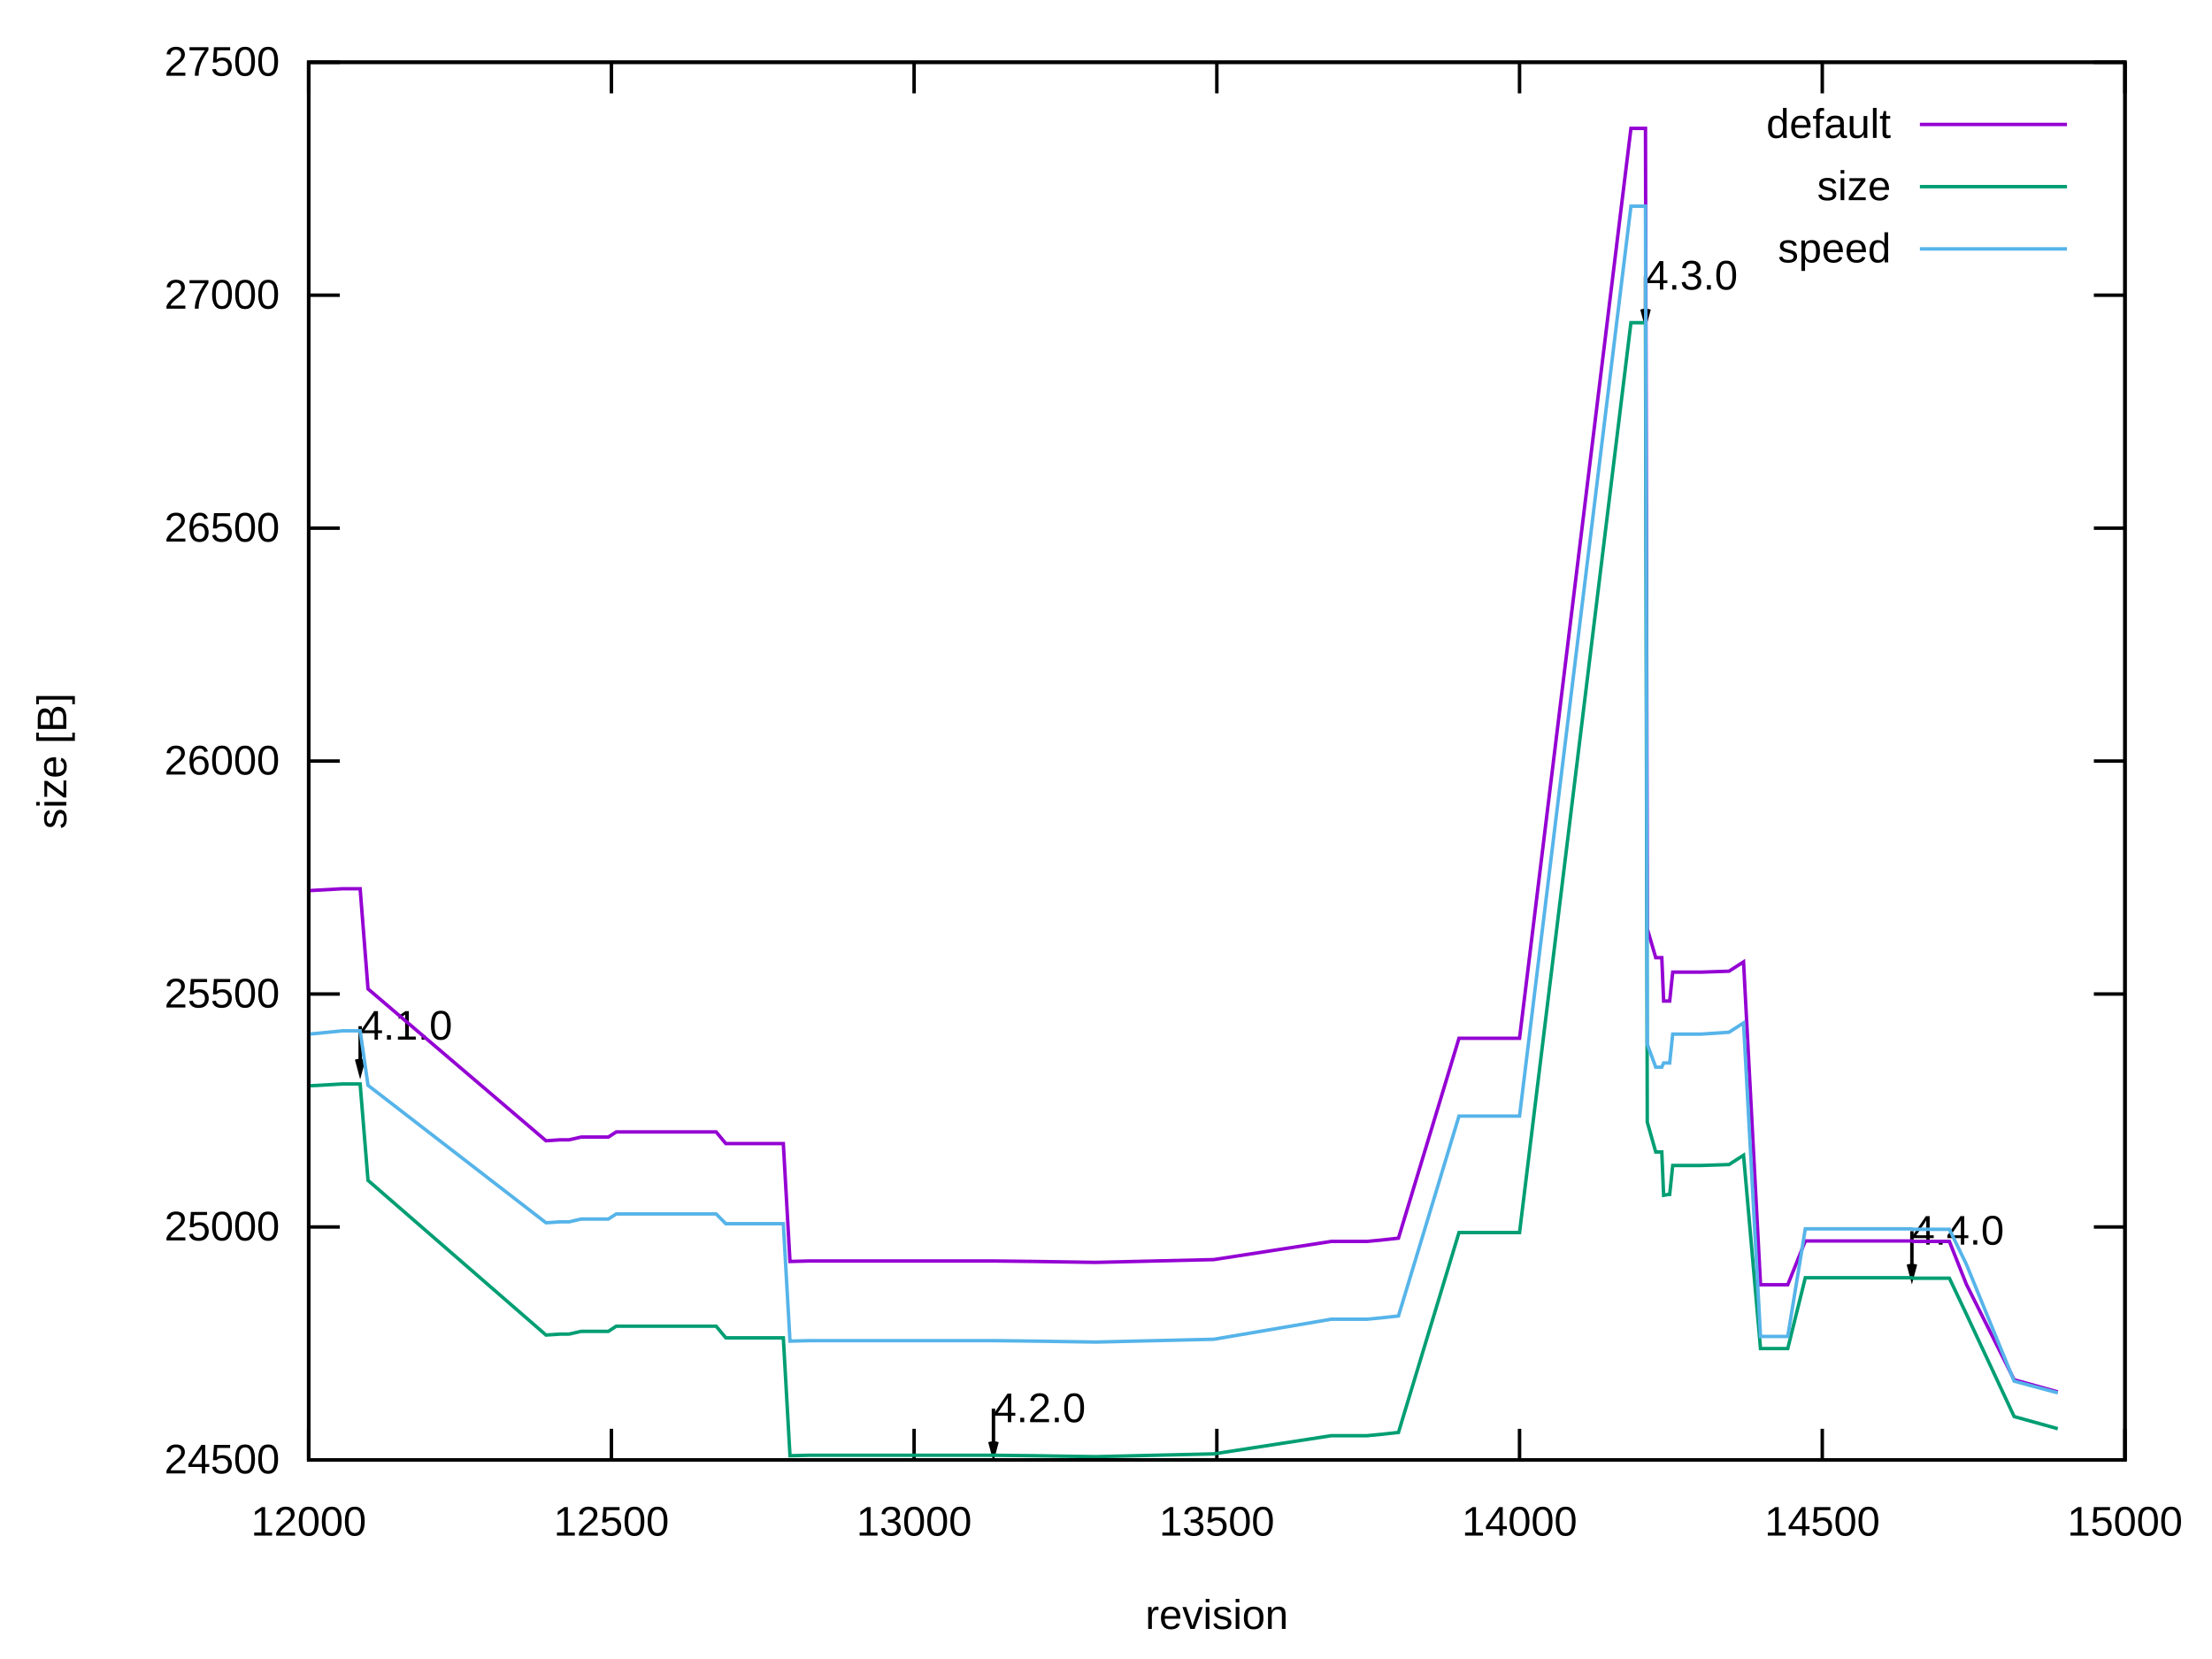
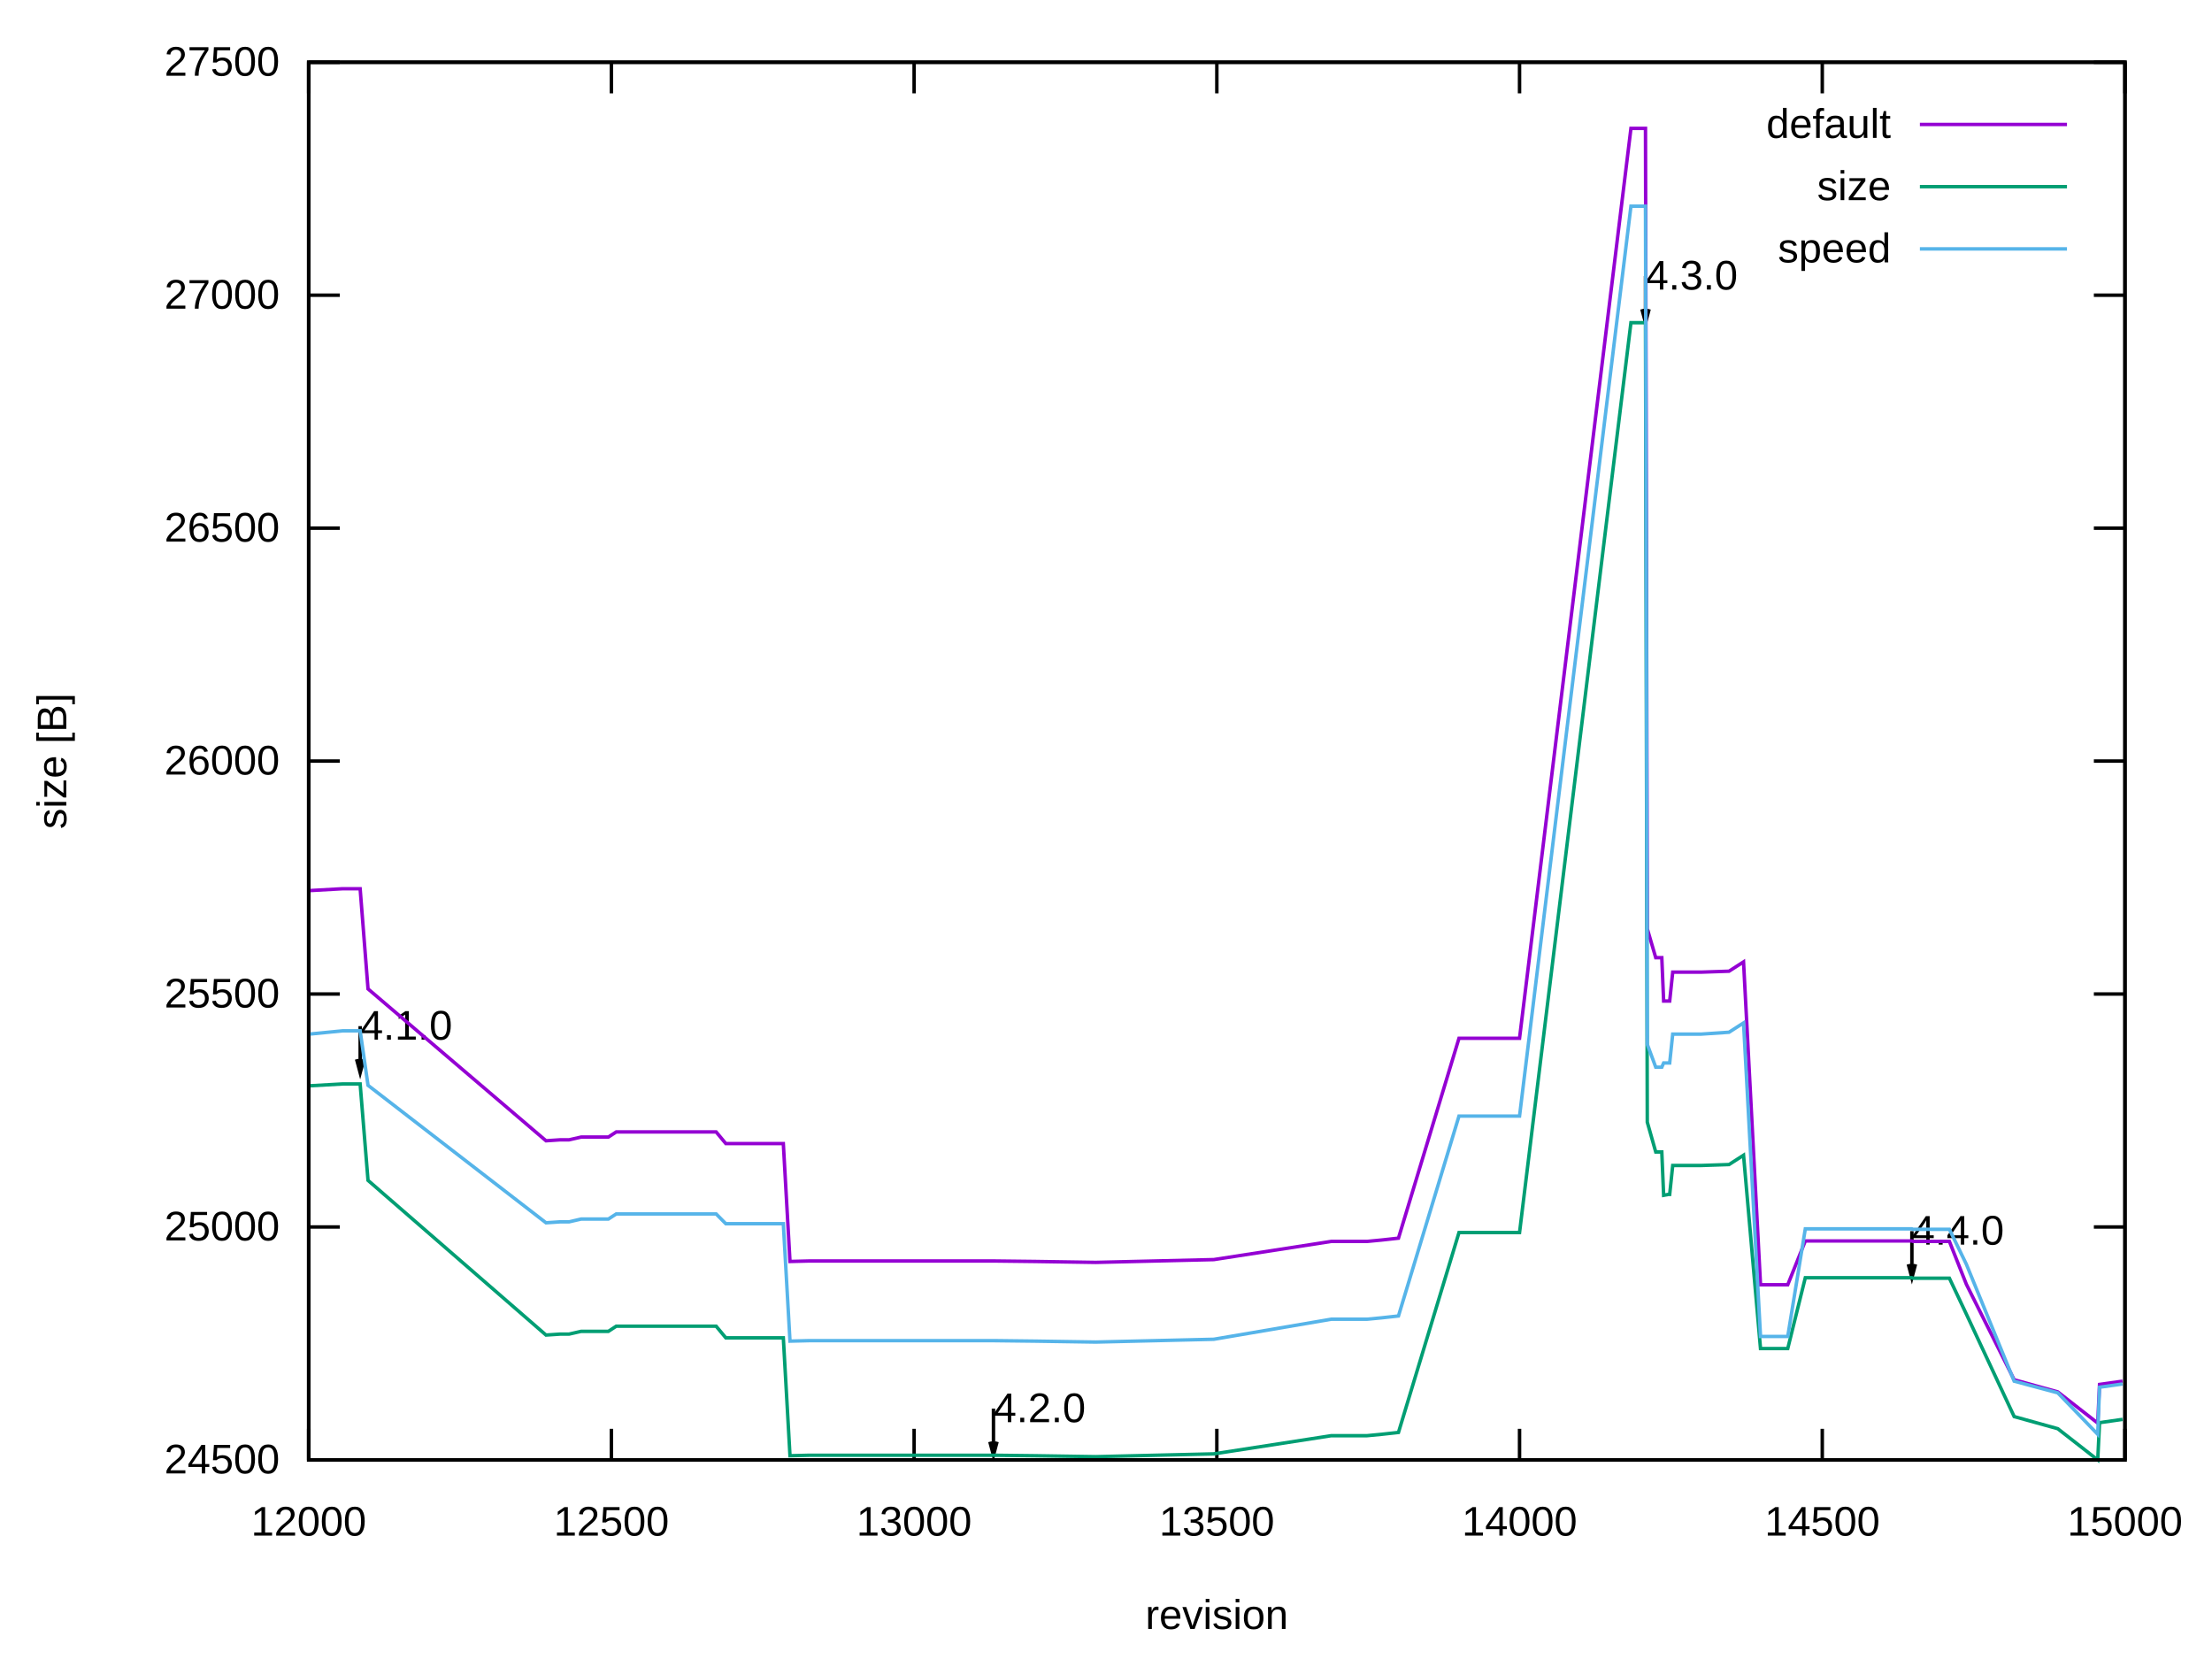
<svg xmlns="http://www.w3.org/2000/svg" xmlns:xlink="http://www.w3.org/1999/xlink" width="640" height="480" viewBox="0 0 640 480">
  <g id="gnuplot_canvas">
    <rect x="0" y="0" width="640" height="480" fill="none" />
    <defs>
      <circle id="gpDot" r="0.5" stroke-width="0.5" stroke="currentColor" />
      <path id="gpPt0" stroke-width="0.222" stroke="currentColor" d="M-1,0 h2 M0,-1 v2" />
      <path id="gpPt1" stroke-width="0.222" stroke="currentColor" d="M-1,-1 L1,1 M1,-1 L-1,1" />
      <path id="gpPt2" stroke-width="0.222" stroke="currentColor" d="M-1,0 L1,0 M0,-1 L0,1 M-1,-1 L1,1 M-1,1 L1,-1" />
      <rect id="gpPt3" stroke-width="0.222" stroke="currentColor" x="-1" y="-1" width="2" height="2" />
      <rect id="gpPt4" stroke-width="0.222" stroke="currentColor" fill="currentColor" x="-1" y="-1" width="2" height="2" />
      <circle id="gpPt5" stroke-width="0.222" stroke="currentColor" cx="0" cy="0" r="1" />
      <use xlink:href="#gpPt5" id="gpPt6" fill="currentColor" stroke="none" />
      <path id="gpPt7" stroke-width="0.222" stroke="currentColor" d="M0,-1.33 L-1.33,0.67 L1.33,0.67 z" />
      <use xlink:href="#gpPt7" id="gpPt8" fill="currentColor" stroke="none" />
      <use xlink:href="#gpPt7" id="gpPt9" stroke="currentColor" transform="rotate(180)" />
      <use xlink:href="#gpPt9" id="gpPt10" fill="currentColor" stroke="none" />
      <use xlink:href="#gpPt3" id="gpPt11" stroke="currentColor" transform="rotate(45)" />
      <use xlink:href="#gpPt11" id="gpPt12" fill="currentColor" stroke="none" />
      <path id="gpPt13" stroke-width="0.222" stroke="currentColor" d="M0,1.330 L1.265,0.411 L0.782,-1.067 L-0.782,-1.076 L-1.265,0.411 z" />
      <use xlink:href="#gpPt13" id="gpPt14" fill="currentColor" stroke="none" />
      <filter id="textbox" filterUnits="objectBoundingBox" x="0" y="0" height="1" width="1">
        <feFlood flood-color="white" flood-opacity="1" result="bgnd" />
        <feComposite in="SourceGraphic" in2="bgnd" operator="atop" />
      </filter>
      <filter id="greybox" filterUnits="objectBoundingBox" x="0" y="0" height="1" width="1">
        <feFlood flood-color="lightgrey" flood-opacity="1" result="grey" />
        <feComposite in="SourceGraphic" in2="grey" operator="atop" />
      </filter>
    </defs>
    <g fill="none" color="white" stroke="currentColor" stroke-width="1.00" stroke-linecap="butt" stroke-linejoin="miter">
</g>
    <g fill="none" color="black" stroke="currentColor" stroke-width="1.00" stroke-linecap="butt" stroke-linejoin="miter">
      <path stroke="black" d="M89.31,422.40 L98.31,422.40 M614.82,422.40 L605.82,422.40  " />
      <g transform="translate(80.92,426.30)" stroke="none" fill="black" font-family="Arial" font-size="12.00" text-anchor="end">
        <text>
          <tspan font-family="Arial"> 24500</tspan>
        </text>
      </g>
    </g>
    <g fill="none" color="black" stroke="currentColor" stroke-width="1.00" stroke-linecap="butt" stroke-linejoin="miter">
      <path stroke="black" d="M89.31,355.00 L98.31,355.00 M614.82,355.00 L605.82,355.00  " />
      <g transform="translate(80.92,358.90)" stroke="none" fill="black" font-family="Arial" font-size="12.00" text-anchor="end">
        <text>
          <tspan font-family="Arial"> 25000</tspan>
        </text>
      </g>
    </g>
    <g fill="none" color="black" stroke="currentColor" stroke-width="1.00" stroke-linecap="butt" stroke-linejoin="miter">
      <path stroke="black" d="M89.31,287.60 L98.31,287.60 M614.82,287.60 L605.82,287.60  " />
      <g transform="translate(80.92,291.50)" stroke="none" fill="black" font-family="Arial" font-size="12.00" text-anchor="end">
        <text>
          <tspan font-family="Arial"> 25500</tspan>
        </text>
      </g>
    </g>
    <g fill="none" color="black" stroke="currentColor" stroke-width="1.00" stroke-linecap="butt" stroke-linejoin="miter">
      <path stroke="black" d="M89.31,220.20 L98.31,220.20 M614.82,220.20 L605.82,220.20  " />
      <g transform="translate(80.92,224.10)" stroke="none" fill="black" font-family="Arial" font-size="12.00" text-anchor="end">
        <text>
          <tspan font-family="Arial"> 26000</tspan>
        </text>
      </g>
    </g>
    <g fill="none" color="black" stroke="currentColor" stroke-width="1.00" stroke-linecap="butt" stroke-linejoin="miter">
      <path stroke="black" d="M89.31,152.81 L98.31,152.81 M614.82,152.81 L605.82,152.81  " />
      <g transform="translate(80.92,156.71)" stroke="none" fill="black" font-family="Arial" font-size="12.00" text-anchor="end">
        <text>
          <tspan font-family="Arial"> 26500</tspan>
        </text>
      </g>
    </g>
    <g fill="none" color="black" stroke="currentColor" stroke-width="1.00" stroke-linecap="butt" stroke-linejoin="miter">
      <path stroke="black" d="M89.31,85.41 L98.31,85.41 M614.82,85.41 L605.82,85.41  " />
      <g transform="translate(80.92,89.31)" stroke="none" fill="black" font-family="Arial" font-size="12.00" text-anchor="end">
        <text>
          <tspan font-family="Arial"> 27000</tspan>
        </text>
      </g>
    </g>
    <g fill="none" color="black" stroke="currentColor" stroke-width="1.00" stroke-linecap="butt" stroke-linejoin="miter">
      <path stroke="black" d="M89.31,18.01 L98.31,18.01 M614.82,18.01 L605.82,18.01  " />
      <g transform="translate(80.92,21.91)" stroke="none" fill="black" font-family="Arial" font-size="12.00" text-anchor="end">
        <text>
          <tspan font-family="Arial"> 27500</tspan>
        </text>
      </g>
    </g>
    <g fill="none" color="black" stroke="currentColor" stroke-width="1.00" stroke-linecap="butt" stroke-linejoin="miter">
      <path stroke="black" d="M89.31,422.40 L89.31,413.40 M89.31,18.01 L89.31,27.01  " />
      <g transform="translate(89.31,444.30)" stroke="none" fill="black" font-family="Arial" font-size="12.00" text-anchor="middle">
        <text>
          <tspan font-family="Arial"> 12000</tspan>
        </text>
      </g>
    </g>
    <g fill="none" color="black" stroke="currentColor" stroke-width="1.00" stroke-linecap="butt" stroke-linejoin="miter">
      <path stroke="black" d="M176.90,422.40 L176.90,413.40 M176.90,18.01 L176.90,27.01  " />
      <g transform="translate(176.90,444.30)" stroke="none" fill="black" font-family="Arial" font-size="12.00" text-anchor="middle">
        <text>
          <tspan font-family="Arial"> 12500</tspan>
        </text>
      </g>
    </g>
    <g fill="none" color="black" stroke="currentColor" stroke-width="1.00" stroke-linecap="butt" stroke-linejoin="miter">
      <path stroke="black" d="M264.48,422.40 L264.48,413.40 M264.48,18.01 L264.48,27.01  " />
      <g transform="translate(264.48,444.30)" stroke="none" fill="black" font-family="Arial" font-size="12.00" text-anchor="middle">
        <text>
          <tspan font-family="Arial"> 13000</tspan>
        </text>
      </g>
    </g>
    <g fill="none" color="black" stroke="currentColor" stroke-width="1.00" stroke-linecap="butt" stroke-linejoin="miter">
      <path stroke="black" d="M352.07,422.40 L352.07,413.40 M352.07,18.01 L352.07,27.01  " />
      <g transform="translate(352.07,444.30)" stroke="none" fill="black" font-family="Arial" font-size="12.00" text-anchor="middle">
        <text>
          <tspan font-family="Arial"> 13500</tspan>
        </text>
      </g>
    </g>
    <g fill="none" color="black" stroke="currentColor" stroke-width="1.00" stroke-linecap="butt" stroke-linejoin="miter">
      <path stroke="black" d="M439.65,422.40 L439.65,413.40 M439.65,18.01 L439.65,27.01  " />
      <g transform="translate(439.65,444.30)" stroke="none" fill="black" font-family="Arial" font-size="12.00" text-anchor="middle">
        <text>
          <tspan font-family="Arial"> 14000</tspan>
        </text>
      </g>
    </g>
    <g fill="none" color="black" stroke="currentColor" stroke-width="1.00" stroke-linecap="butt" stroke-linejoin="miter">
      <path stroke="black" d="M527.24,422.40 L527.24,413.40 M527.24,18.01 L527.24,27.01  " />
      <g transform="translate(527.24,444.30)" stroke="none" fill="black" font-family="Arial" font-size="12.00" text-anchor="middle">
        <text>
          <tspan font-family="Arial"> 14500</tspan>
        </text>
      </g>
    </g>
    <g fill="none" color="black" stroke="currentColor" stroke-width="1.00" stroke-linecap="butt" stroke-linejoin="miter">
      <path stroke="black" d="M614.82,422.40 L614.82,413.40 M614.82,18.01 L614.82,27.01  " />
      <g transform="translate(614.82,444.30)" stroke="none" fill="black" font-family="Arial" font-size="12.00" text-anchor="middle">
        <text>
          <tspan font-family="Arial"> 15000</tspan>
        </text>
      </g>
    </g>
    <g fill="none" color="black" stroke="currentColor" stroke-width="1.00" stroke-linecap="butt" stroke-linejoin="miter">
</g>
    <g fill="none" color="black" stroke="currentColor" stroke-width="1.00" stroke-linecap="butt" stroke-linejoin="miter">
      <path stroke="black" d="M89.31,18.01 L89.31,422.40 L614.82,422.40 L614.82,18.01 L89.31,18.01 Z  " />
      <g transform="translate(104.20,300.80)" stroke="none" fill="black" font-family="Arial" font-size="12.00" text-anchor="start">
        <text>
          <tspan font-family="Arial">4.1.0</tspan>
        </text>
      </g>
      <g transform="translate(287.43,411.47)" stroke="none" fill="black" font-family="Arial" font-size="12.00" text-anchor="start">
        <text>
          <tspan font-family="Arial">4.2.0</tspan>
        </text>
      </g>
      <g transform="translate(476.09,83.78)" stroke="none" fill="black" font-family="Arial" font-size="12.00" text-anchor="start">
        <text>
          <tspan font-family="Arial">4.3.0</tspan>
        </text>
      </g>
      <g transform="translate(553.16,360.11)" stroke="none" fill="black" font-family="Arial" font-size="12.00" text-anchor="start">
        <text>
          <tspan font-family="Arial">4.4.0</tspan>
        </text>
      </g>
    </g>
    <g fill="none" color="black" stroke="currentColor" stroke-width="1.00" stroke-linecap="butt" stroke-linejoin="miter">
      <path stroke="black" d="M103.17,306.47 L104.21,310.37 L105.25,306.47 M104.21,296.89 L104.21,310.37  " />
    </g>
    <g fill="none" color="black" stroke="currentColor" stroke-width="1.00" stroke-linecap="butt" stroke-linejoin="miter">
      <path stroke="black" d="M286.40,417.14 L287.44,421.04 L288.48,417.14 M287.44,407.56 L287.44,421.04  " />
    </g>
    <g fill="none" color="black" stroke="currentColor" stroke-width="1.00" stroke-linecap="butt" stroke-linejoin="miter">
      <path stroke="black" d="M475.06,89.45 L476.10,93.35 L477.14,89.45 M476.10,79.87 L476.10,93.35  " />
    </g>
    <g fill="none" color="black" stroke="currentColor" stroke-width="1.00" stroke-linecap="butt" stroke-linejoin="miter">
      <path stroke="black" d="M552.13,365.78 L553.17,369.68 L554.21,365.78 M553.17,356.20 L553.17,369.68  " />
    </g>
    <g fill="none" color="black" stroke="currentColor" stroke-width="1.00" stroke-linecap="butt" stroke-linejoin="miter">
</g>
    <g id="gnuplot_plot_1">
      <g fill="none" color="black" stroke="currentColor" stroke-width="1.00" stroke-linecap="butt" stroke-linejoin="miter">
        <g transform="translate(547.09,39.91)" stroke="none" fill="black" font-family="Arial" font-size="12.00" text-anchor="end">
          <text>
            <tspan font-family="Arial">default</tspan>
          </text>
        </g>
      </g>
      <g fill="none" color="black" stroke="currentColor" stroke-width="1.00" stroke-linecap="butt" stroke-linejoin="miter">
-         <path stroke="rgb(148,   0, 211)" d="M555.48,36.01 L598.04,36.01 M89.49,257.68 L99.12,257.14 L104.20,257.14 L106.48,286.12 L157.98,330.06 L162.01,329.79   L164.63,329.79 L168.14,328.99 L170.59,328.99 L174.79,328.99 L176.02,328.99 L178.30,327.50 L201.77,327.50 L207.20,327.50   L210.00,330.87 L210.53,330.87 L219.99,330.87 L226.64,330.87 L228.57,364.98 L234.18,364.84 L240.31,364.84 L242.58,364.84   L245.39,364.84 L246.96,364.84 L259.05,364.84 L287.43,364.84 L299.51,364.98 L317.03,365.25 L351.19,364.44 L385.17,359.18   L386.92,359.18 L388.68,359.18 L395.51,359.18 L399.71,358.78 L404.62,358.24 L422.13,300.41 L439.65,300.41 L471.88,37.15   L476.09,37.15 L476.61,268.73 L479.06,277.09 L480.81,277.09 L481.34,289.63 L482.74,289.63 L483.09,289.63 L483.97,281.27   L492.20,281.27 L500.26,281.00 L504.46,278.30 L509.37,371.72 L510.59,371.72 L517.25,371.72 L522.33,359.05 L528.99,359.05   L532.14,359.05 L553.16,359.05 L553.51,359.18 L564.02,359.18 L568.93,371.58 L582.76,399.21 L595.38,402.72  " />
+         <path stroke="rgb(148,   0, 211)" d="M555.48,36.01 L598.04,36.01 M89.49,257.68 L99.12,257.14 L104.20,257.14 L106.48,286.12 L157.98,330.06 L162.01,329.79   L164.63,329.79 L168.14,328.99 L170.59,328.99 L174.79,328.99 L176.02,328.99 L178.30,327.50 L201.77,327.50 L207.20,327.50   L210.00,330.87 L210.53,330.87 L219.99,330.87 L226.64,330.87 L228.57,364.98 L234.18,364.84 L240.31,364.84 L242.58,364.84   L245.39,364.84 L246.96,364.84 L259.05,364.84 L287.43,364.84 L299.51,364.98 L317.03,365.25 L351.19,364.44 L385.17,359.18   L386.92,359.18 L388.68,359.18 L395.51,359.18 L399.71,358.78 L404.62,358.24 L422.13,300.41 L439.65,300.41 L471.88,37.15   L476.09,37.15 L476.61,268.73 L479.06,277.09 L480.81,277.09 L481.34,289.63 L482.74,289.63 L483.09,289.63 L483.97,281.27   L492.20,281.27 L500.26,281.00 L504.46,278.30 L509.37,371.72 L510.59,371.72 L517.25,371.72 L522.33,359.05 L528.99,359.05   L532.14,359.05 L553.16,359.05 L553.51,359.18 L564.02,359.18 L568.93,371.58 L582.76,399.21 L595.38,402.72 L606.94,411.75   L607.46,400.56 L614.12,399.62  " />
      </g>
    </g>
    <g id="gnuplot_plot_2">
      <g fill="none" color="black" stroke="currentColor" stroke-width="1.00" stroke-linecap="butt" stroke-linejoin="miter">
        <g transform="translate(547.09,57.91)" stroke="none" fill="black" font-family="Arial" font-size="12.00" text-anchor="end">
          <text>
            <tspan font-family="Arial">size</tspan>
          </text>
        </g>
      </g>
      <g fill="none" color="black" stroke="currentColor" stroke-width="1.00" stroke-linecap="butt" stroke-linejoin="miter">
-         <path stroke="rgb(  0, 158, 115)" d="M555.48,54.01 L598.04,54.01 M89.49,314.16 L99.12,313.62 L104.20,313.62 L106.48,341.52 L157.98,386.27 L162.01,386.00   L164.63,386.00 L168.14,385.20 L170.59,385.20 L174.79,385.20 L176.02,385.20 L178.30,383.71 L201.77,383.71 L207.20,383.71   L210.00,387.08 L210.53,387.08 L219.99,387.08 L226.64,387.08 L228.57,421.19 L234.18,421.05 L240.31,421.05 L242.58,421.05   L245.39,421.05 L246.96,421.05 L259.05,421.05 L287.43,421.05 L299.51,421.19 L317.03,421.46 L351.19,420.65 L385.17,415.39   L386.92,415.39 L388.68,415.39 L395.51,415.39 L399.71,414.99 L404.62,414.45 L422.13,356.62 L439.65,356.62 L471.88,93.36   L476.09,93.36 L476.61,324.67 L479.06,333.30 L480.81,333.30 L481.34,345.84 L482.74,345.57 L483.09,345.57 L483.97,337.21   L492.20,337.21 L500.26,336.94 L504.46,334.24 L509.37,390.18 L510.59,390.18 L517.25,390.18 L522.33,369.69 L528.99,369.69   L532.14,369.69 L553.16,369.69 L553.51,369.83 L564.02,369.83 L568.93,380.21 L582.76,409.86 L595.38,413.37  " />
+         <path stroke="rgb(  0, 158, 115)" d="M555.48,54.01 L598.04,54.01 M89.49,314.16 L99.12,313.62 L104.20,313.62 L106.48,341.52 L157.98,386.27 L162.01,386.00   L164.63,386.00 L168.14,385.20 L170.59,385.20 L174.79,385.20 L176.02,385.20 L178.30,383.71 L201.77,383.71 L207.20,383.71   L210.00,387.08 L210.53,387.08 L219.99,387.08 L226.64,387.08 L228.57,421.19 L234.18,421.05 L240.31,421.05 L242.58,421.05   L245.39,421.05 L246.96,421.05 L259.05,421.05 L287.43,421.05 L299.51,421.19 L317.03,421.46 L351.19,420.65 L385.17,415.39   L386.92,415.39 L388.68,415.39 L395.51,415.39 L399.71,414.99 L404.62,414.45 L422.13,356.62 L439.65,356.62 L471.88,93.36   L476.09,93.36 L476.61,324.67 L479.06,333.30 L480.81,333.30 L481.34,345.84 L482.74,345.57 L483.09,345.57 L483.97,337.21   L492.20,337.21 L500.26,336.94 L504.46,334.24 L509.37,390.18 L510.59,390.18 L517.25,390.18 L522.33,369.69 L528.99,369.69   L532.14,369.69 L553.16,369.69 L553.51,369.83 L564.02,369.83 L568.93,380.21 L582.76,409.86 L595.38,413.37 L606.94,422.40   L607.46,411.62 L614.12,410.67  " />
      </g>
    </g>
    <g id="gnuplot_plot_3">
      <g fill="none" color="black" stroke="currentColor" stroke-width="1.00" stroke-linecap="butt" stroke-linejoin="miter">
        <g transform="translate(547.09,75.91)" stroke="none" fill="black" font-family="Arial" font-size="12.00" text-anchor="end">
          <text>
            <tspan font-family="Arial">speed</tspan>
          </text>
        </g>
      </g>
      <g fill="none" color="black" stroke="currentColor" stroke-width="1.00" stroke-linecap="butt" stroke-linejoin="miter">
-         <path stroke="rgb( 86, 180, 233)" d="M555.48,72.01 L598.04,72.01 M89.49,299.20 L99.12,298.25 L104.20,298.25 L106.48,314.02 L157.98,353.79 L162.01,353.52   L164.63,353.52 L168.14,352.71 L170.59,352.71 L174.79,352.71 L176.02,352.71 L178.30,351.23 L201.77,351.23 L207.20,351.23   L210.00,354.06 L210.53,354.06 L219.99,354.06 L226.64,354.06 L228.57,388.03 L234.18,387.89 L240.31,387.89 L242.58,387.89   L245.39,387.89 L246.96,387.89 L259.05,387.89 L287.43,387.89 L299.51,388.03 L317.03,388.30 L351.19,387.49 L385.17,381.69   L386.92,381.69 L388.68,381.69 L395.51,381.69 L399.71,381.29 L404.62,380.75 L422.13,322.92 L439.65,322.92 L471.88,59.66   L476.09,59.66 L476.61,302.16 L479.06,308.77 L480.81,308.77 L481.34,307.55 L482.74,307.55 L483.09,307.55 L483.97,299.20   L492.20,299.20 L500.26,298.66 L504.46,295.96 L509.37,386.68 L510.59,386.68 L517.25,386.68 L522.33,355.54 L528.99,355.54   L532.14,355.54 L553.16,355.54 L553.51,355.68 L564.02,355.68 L568.93,365.79 L582.76,399.62 L595.38,402.99  " />
+         <path stroke="rgb( 86, 180, 233)" d="M555.48,72.01 L598.04,72.01 M89.49,299.20 L99.12,298.25 L104.20,298.25 L106.48,314.02 L157.98,353.79 L162.01,353.52   L164.63,353.52 L168.14,352.71 L170.59,352.71 L174.79,352.71 L176.02,352.71 L178.30,351.23 L201.77,351.23 L207.20,351.23   L210.00,354.06 L210.53,354.06 L219.99,354.06 L226.64,354.06 L228.57,388.03 L234.18,387.89 L240.31,387.89 L242.58,387.89   L245.39,387.89 L246.96,387.89 L259.05,387.89 L287.43,387.89 L299.51,388.03 L317.03,388.30 L351.19,387.49 L385.17,381.69   L386.92,381.69 L388.68,381.69 L395.51,381.69 L399.71,381.29 L404.62,380.75 L422.13,322.92 L439.65,322.92 L471.88,59.66   L476.09,59.66 L476.61,302.16 L479.06,308.77 L480.81,308.77 L481.34,307.55 L482.74,307.55 L483.09,307.55 L483.97,299.20   L492.20,299.20 L500.26,298.66 L504.46,295.96 L509.37,386.68 L510.59,386.68 L517.25,386.68 L522.33,355.54 L528.99,355.54   L532.14,355.54 L553.16,355.54 L553.51,355.68 L564.02,355.68 L568.93,365.79 L582.76,399.62 L595.38,402.99 L606.94,414.99   L607.46,401.37 L614.12,400.43  " />
      </g>
    </g>
    <g fill="none" color="white" stroke="rgb( 86, 180, 233)" stroke-width="2.00" stroke-linecap="butt" stroke-linejoin="miter">
</g>
    <g fill="none" color="black" stroke="currentColor" stroke-width="2.00" stroke-linecap="butt" stroke-linejoin="miter">
</g>
    <g fill="none" color="black" stroke="black" stroke-width="1.00" stroke-linecap="butt" stroke-linejoin="miter">
</g>
    <g fill="none" color="black" stroke="currentColor" stroke-width="1.00" stroke-linecap="butt" stroke-linejoin="miter">
      <path stroke="black" d="M89.31,18.01 L89.31,422.40 L614.82,422.40 L614.82,18.01 L89.31,18.01 Z  " />
      <g transform="translate(19.18,220.21) rotate(270.00)" stroke="none" fill="black" font-family="Arial" font-size="12.00" text-anchor="middle">
        <text>
          <tspan font-family="Arial">size [B]</tspan>
        </text>
      </g>
    </g>
    <g fill="none" color="black" stroke="currentColor" stroke-width="1.00" stroke-linecap="butt" stroke-linejoin="miter">
      <g transform="translate(352.06,471.30)" stroke="none" fill="black" font-family="Arial" font-size="12.00" text-anchor="middle">
        <text>
          <tspan font-family="Arial">revision</tspan>
        </text>
      </g>
    </g>
    <g fill="none" color="black" stroke="currentColor" stroke-width="1.00" stroke-linecap="butt" stroke-linejoin="miter">
</g>
    <g fill="none" color="black" stroke="currentColor" stroke-width="1.00" stroke-linecap="butt" stroke-linejoin="miter">
</g>
  </g>
</svg>
